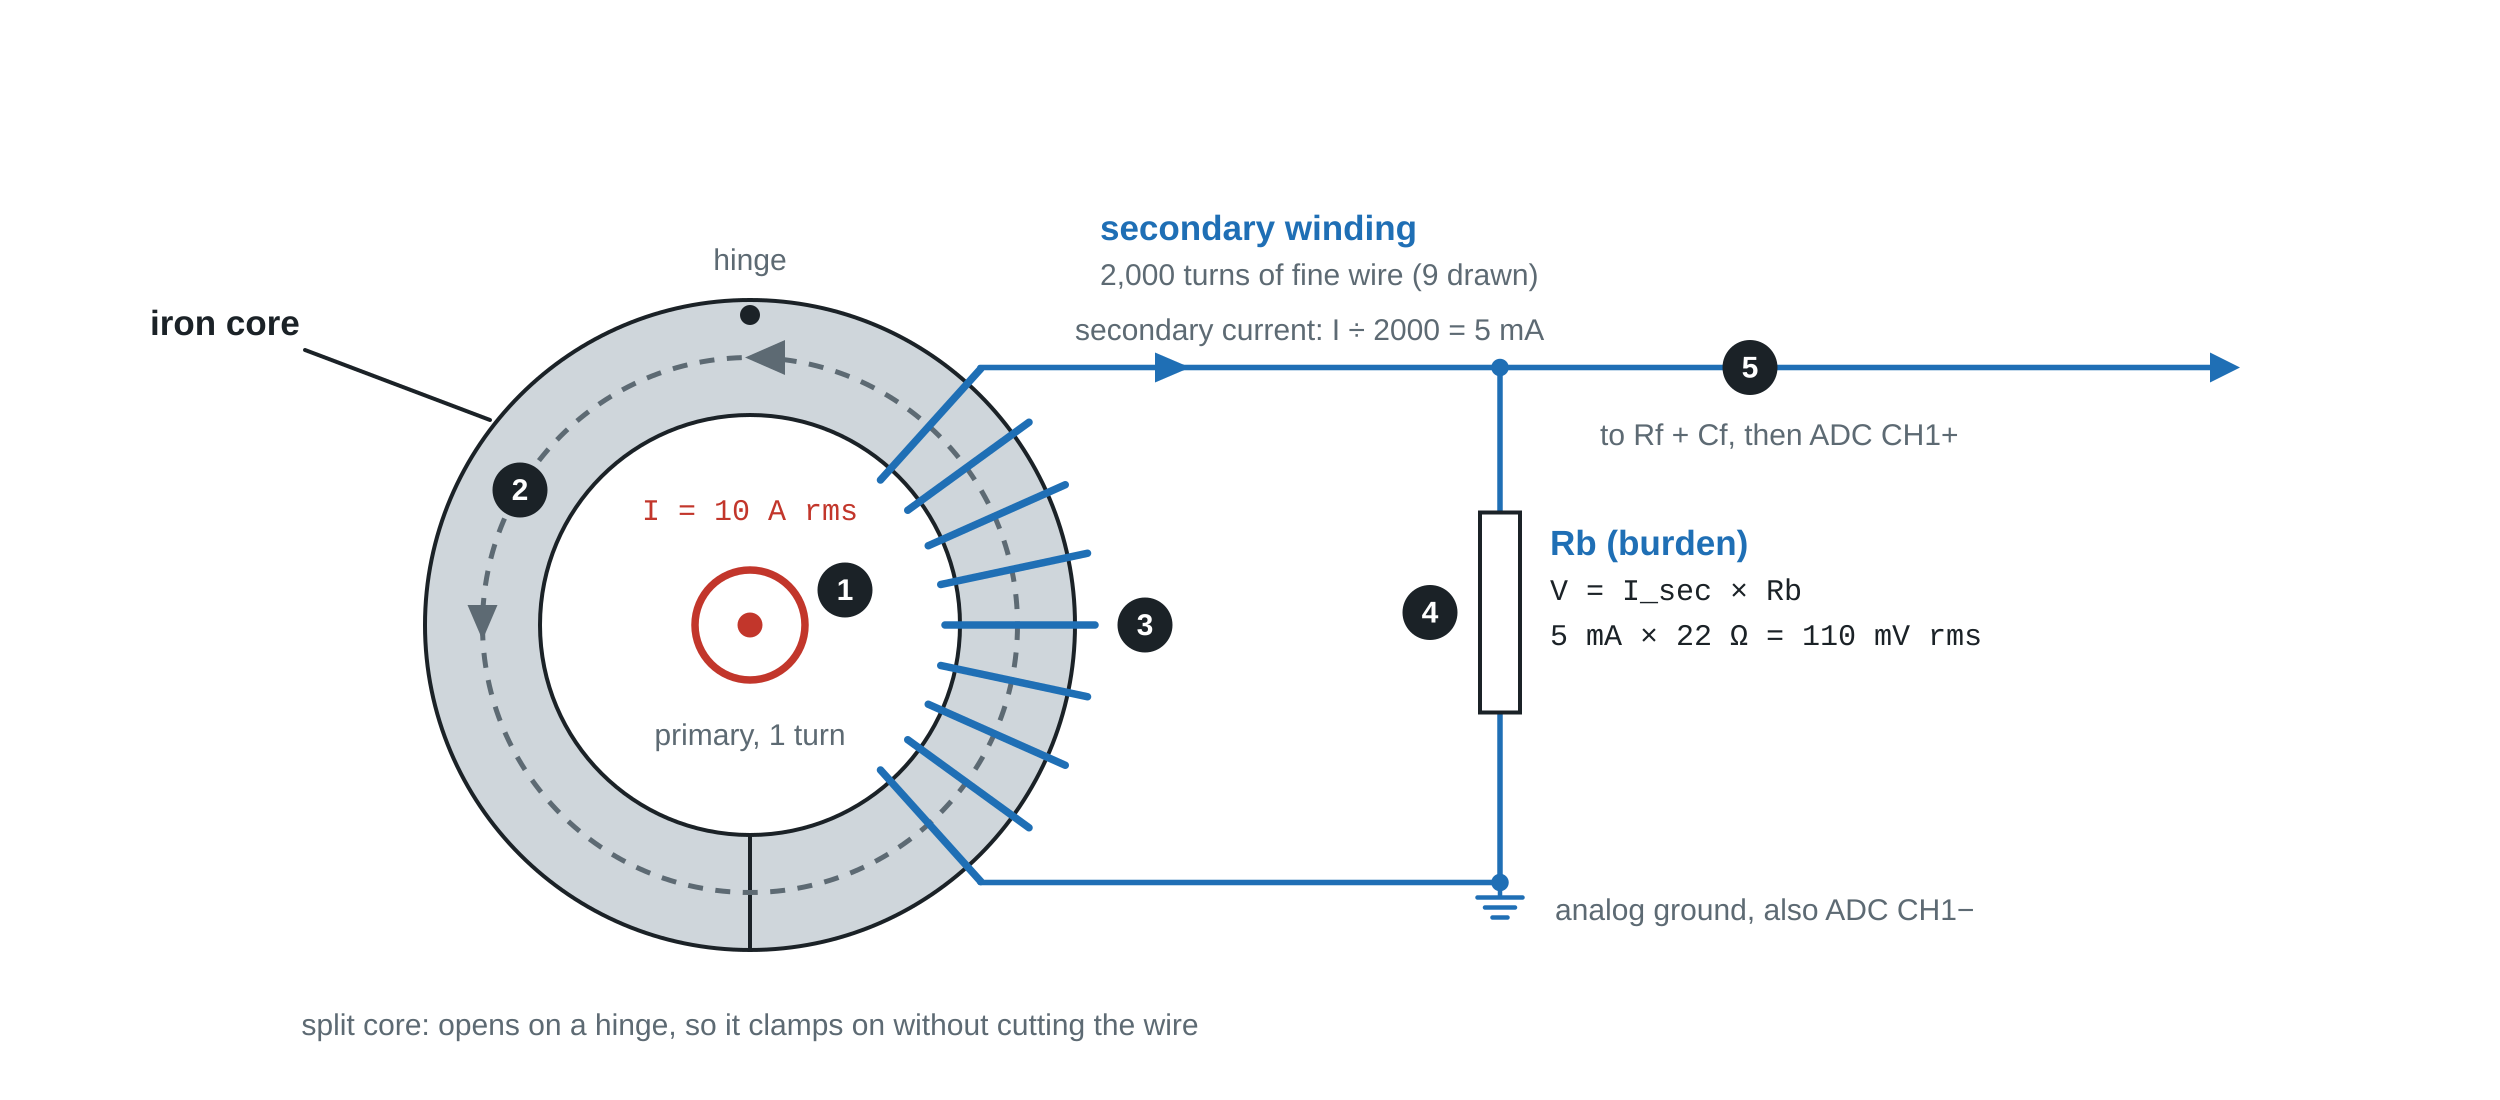
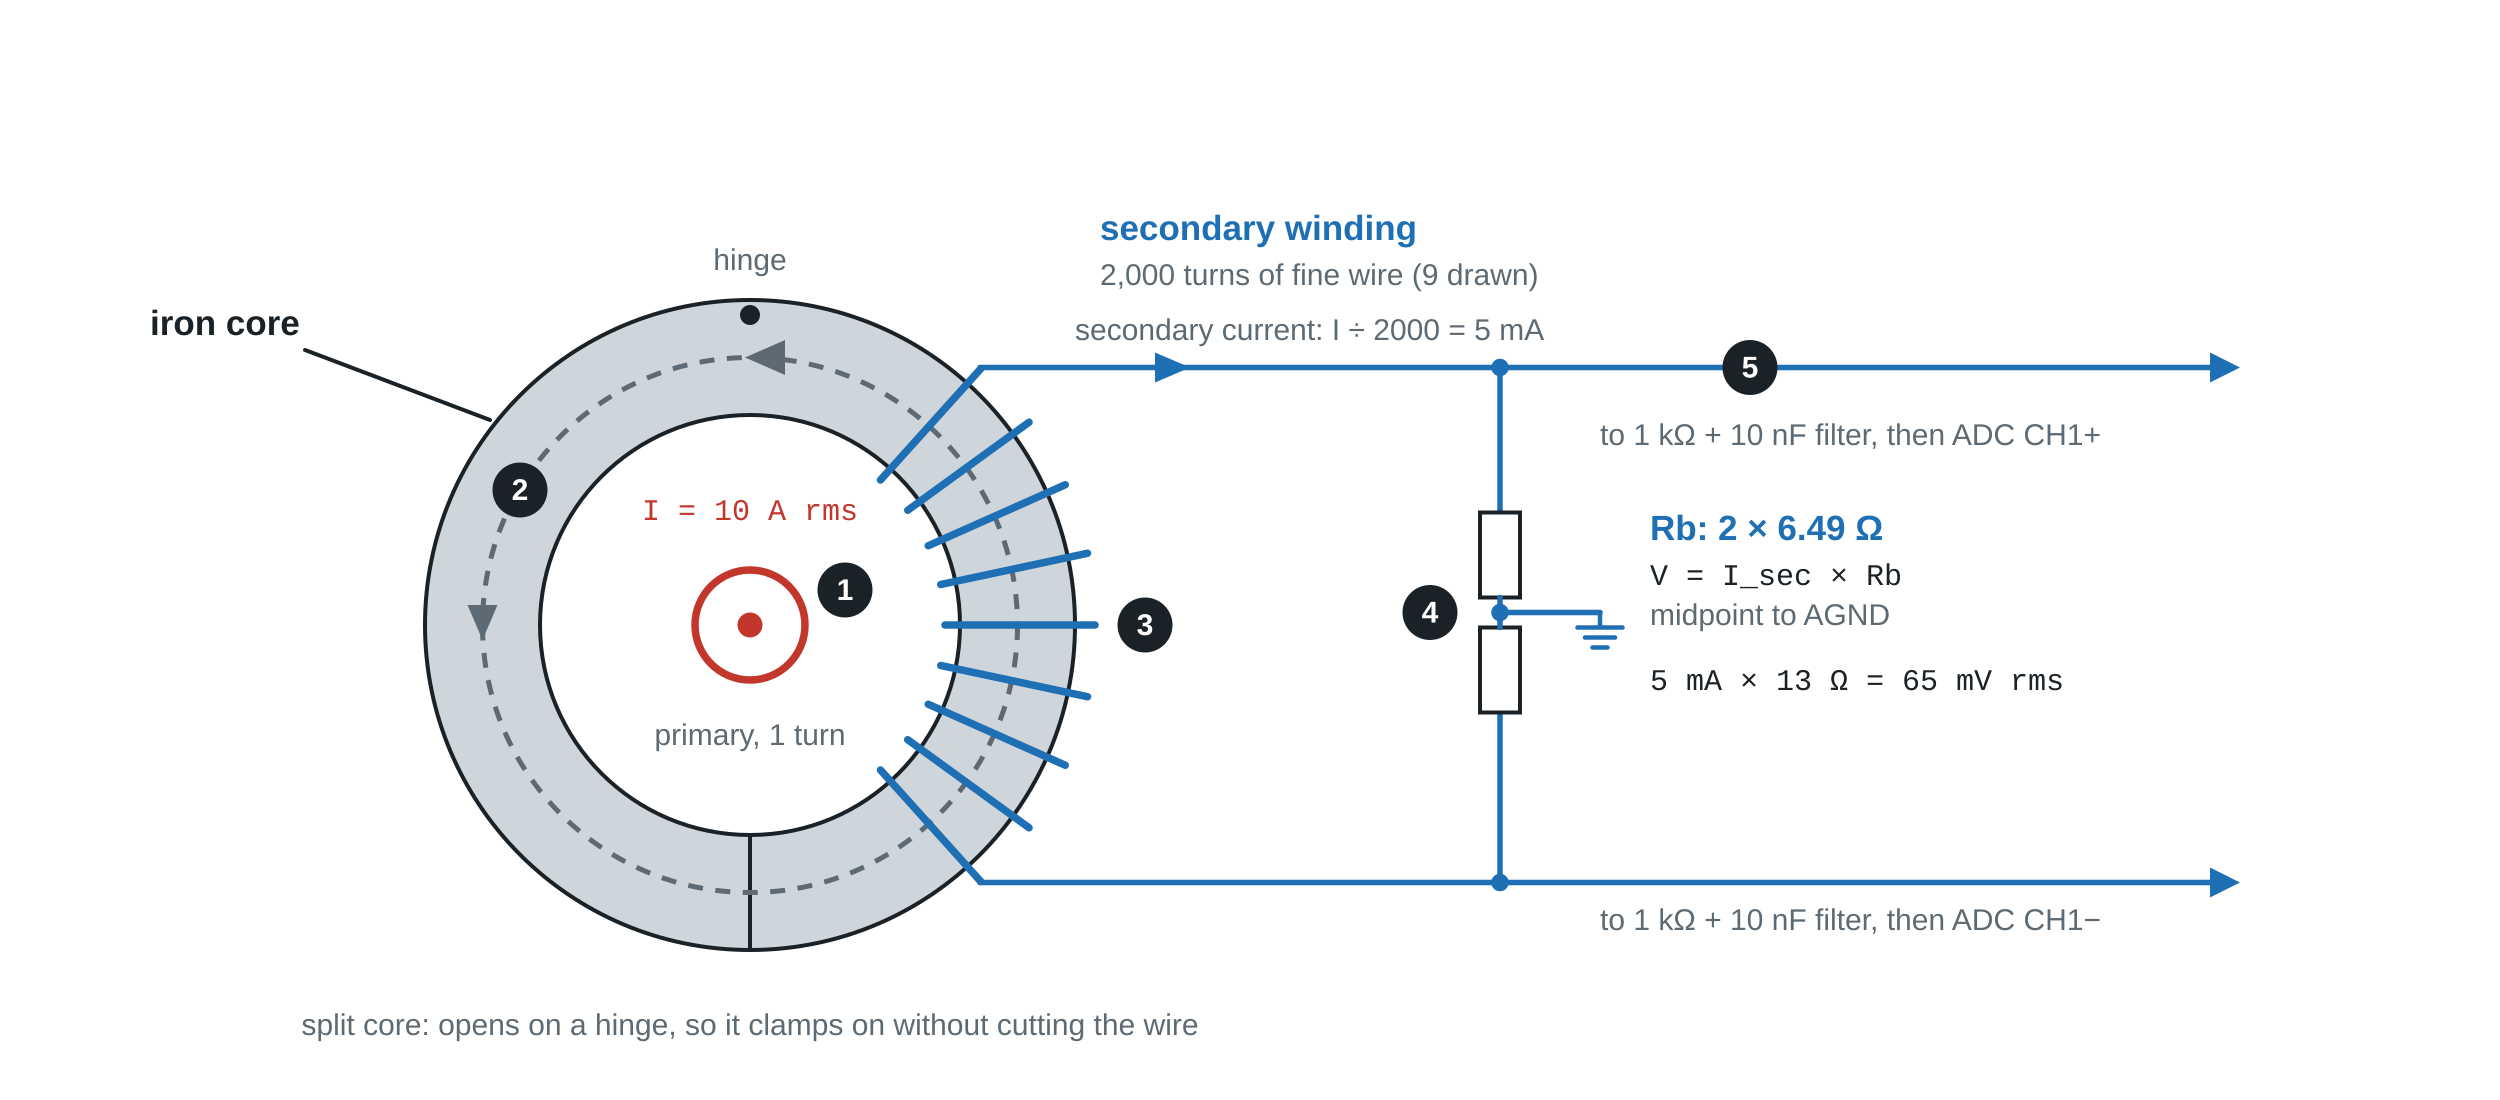
<svg xmlns="http://www.w3.org/2000/svg" xmlns:xlink="http://www.w3.org/1999/xlink" viewBox="0 0 1000 440" width="3000" height="1320">
  <style>
.zone-m{fill:#c2362b;fill-opacity:.06}
.zone-l{fill:#1f6fb5;fill-opacity:.05}
.wm,.ws,.wp,.wd{fill:none;stroke-width:2.2;stroke-linecap:round;stroke-linejoin:round}
.wm{stroke:#c2362b}.ws{stroke:#1f6fb5}.wp{stroke:#a9650a}.wd{stroke:#5d6a73;stroke-width:1.8}
.part{fill:#fff;stroke:#1b2227;stroke-width:1.6}
.block{fill:#fff;stroke:#1b2227;stroke-width:1.8}
.thin{fill:none;stroke:#1b2227;stroke-width:1.6;stroke-linecap:round}
.gnd{fill:none;stroke:#1f6fb5;stroke-width:1.8;stroke-linecap:round}
.barrier{stroke:#1b2227;stroke-width:1.4;stroke-dasharray:7 5}
.dot-m{fill:#c2362b}.dot-s{fill:#1f6fb5}.dot-p{fill:#a9650a}
.a-m{fill:#c2362b}.a-s{fill:#1f6fb5}.a-p{fill:#a9650a}.a-d{fill:#5d6a73}
text{fill:#1b2227;font-family:'Liberation Sans',Arial,sans-serif;font-size:13px}
.b{font-weight:700;font-size:14px}
.mono{font-family:'Liberation Mono','Courier New',monospace;font-size:12px}
.dim{fill:#5d6a73;font-size:12px}
.zone-label{fill:#5d6a73;font-size:12px;letter-spacing:.08em;font-weight:700}
.tm{fill:#c2362b}.ts{fill:#1f6fb5}.tp{fill:#a9650a}
.core{fill:#cfd6db;stroke:#1b2227;stroke-width:1.6;fill-rule:evenodd}
.turn{stroke:#1f6fb5;stroke-width:3;stroke-linecap:round;fill:none}
.flux{fill:none;stroke:#5d6a73;stroke-width:2;stroke-dasharray:6 5}
.badge{fill:#1b2227}
.badge-t{fill:#fff;font-weight:700;font-size:12px;text-anchor:middle}
.grid{stroke:#cfd6db;stroke-width:1;fill:none}
.axis{stroke:#5d6a73;stroke-width:1.2;fill:none}
.curve{fill:none;stroke:#1f6fb5;stroke-width:2.6}
.wave-in{fill:none;stroke:#5d6a73;stroke-width:1.4;stroke-linejoin:round}
.wave-out{fill:none;stroke:#1f6fb5;stroke-width:2.6}
.band-sig{fill:#1f6fb5;fill-opacity:.13}
.band-noise{fill:#c2362b;fill-opacity:.10}
.vline{stroke:#1b2227;stroke-width:1.2;stroke-dasharray:4 4;fill:none}
</style>
  <rect x="-200" y="-200" width="1800" height="1400" fill="#ffffff" />
  <defs>
    <g id="gnd2">
      <path class="gnd" d="M0 0 v6 M-9 6 h18 M-6 10 h12 M-3 14 h6" />
    </g>
  </defs>
  <path class="core" d="M170 250 a130 130 0 1 0 260 0 a130 130 0 1 0 -260 0 M216 250 a84 84 0 1 0 168 0 a84 84 0 1 0 -168 0" />
  <line class="thin" x1="300" y1="334" x2="300" y2="380" />
  <circle class="badge" cx="300" cy="126" r="4" />
  <text x="300" y="108" text-anchor="middle" class="dim">hinge</text>
  <text x="300" y="414" text-anchor="middle" class="dim">split core: opens on a hinge, so it clamps on without cutting the wire</text>
  <text x="60" y="134" class="b">iron core</text>
  <path class="thin" d="M122 140 L196 168" />
  <circle class="flux" cx="300" cy="250" r="107" />
  <polygon class="a-d" points="314,136 298,143 314,150" />
  <polygon class="a-d" points="187,242 193,256 199,242" />
  <circle cx="300" cy="250" r="22" fill="#ffffff" stroke="#c2362b" stroke-width="3" />
  <circle class="dot-m" cx="300" cy="250" r="5" />
  <text x="300" y="208" text-anchor="middle" class="mono tm">I = 10 A rms</text>
  <text x="300" y="298" text-anchor="middle" class="dim">primary, 1 turn</text>
  <line class="turn" x1="378" y1="250" x2="438" y2="250" />
  <line class="turn" x1="376.3" y1="266.2" x2="435" y2="278.7" />
  <line class="turn" x1="376.3" y1="233.8" x2="435" y2="221.3" />
  <line class="turn" x1="371.3" y1="281.7" x2="426.1" y2="306.1" />
  <line class="turn" x1="371.3" y1="218.3" x2="426.1" y2="193.9" />
  <line class="turn" x1="363.1" y1="295.9" x2="411.6" y2="331.1" />
  <line class="turn" x1="363.1" y1="204.1" x2="411.6" y2="168.9" />
  <line class="turn" x1="352.2" y1="308" x2="392.3" y2="352.6" />
  <line class="turn" x1="352.2" y1="192" x2="392.3" y2="147.5" />
  <text x="440" y="96" class="b ts">secondary winding</text>
  <text x="440" y="114" class="dim">2,000 turns of fine wire (9 drawn)</text>
  <path class="ws" d="M392 147 H600 V205" />
-   <path class="ws" d="M392 353 H600 V285" />
+   <path class="ws" d="M392 353 H890 M600 353 V285" />
+   <polygon class="a-s" points="884,347 896,353 884,359" />
  <polygon class="a-s" points="462,141 476,147 462,153" />
  <text x="430" y="136" class="dim">secondary current: I ÷ 2000 = 5 mA</text>
-   <rect class="part" x="592" y="205" width="16" height="80" />
-   <text x="620" y="222" class="b ts">Rb (burden)</text>
-   <text x="620" y="240" class="mono">V = I_sec × Rb</text>
-   <text x="620" y="258" class="mono">5 mA × 22 Ω = 110 mV rms</text>
+   <rect class="part" x="592" y="205" width="16" height="34" />
+   <rect class="part" x="592" y="251" width="16" height="34" />
+   <path class="ws" d="M600 239 V251" />
+   <circle class="dot-s" cx="600" cy="245" r="3.5" />
+   <path class="ws" d="M600 245 H640" />
+   <use xlink:href="#gnd2" x="640" y="245" />
+   <text x="660" y="216" class="b ts">Rb: 2 × 6.49 Ω</text>
+   <text x="660" y="234" class="mono">V = I_sec × Rb</text>
+   <text x="660" y="250" class="dim">midpoint to AGND</text>
+   <text x="660" y="276" class="mono">5 mA × 13 Ω = 65 mV rms</text>
  <circle class="dot-s" cx="600" cy="147" r="3.5" />
  <path class="ws" d="M600 147 H890" />
  <polygon class="a-s" points="884,141 896,147 884,153" />
-   <text x="640" y="178" class="dim">to Rf + Cf, then ADC CH1+</text>
+   <text x="640" y="178" class="dim">to 1 kΩ + 10 nF filter, then ADC CH1+</text>
  <circle class="dot-s" cx="600" cy="353" r="3.5" />
-   <use xlink:href="#gnd2" x="600" y="353" />
-   <text x="622" y="368" class="dim">analog ground, also ADC CH1−</text>
+   <text x="640" y="372" class="dim">to 1 kΩ + 10 nF filter, then ADC CH1−</text>
  <circle class="badge" cx="338" cy="236" r="11" />
  <text class="badge-t" x="338" y="240">1</text>
  <circle class="badge" cx="208" cy="196" r="11" />
  <text class="badge-t" x="208" y="200">2</text>
  <circle class="badge" cx="458" cy="250" r="11" />
  <text class="badge-t" x="458" y="254">3</text>
  <circle class="badge" cx="572" cy="245" r="11" />
  <text class="badge-t" x="572" y="249">4</text>
  <circle class="badge" cx="700" cy="147" r="11" />
  <text class="badge-t" x="700" y="151">5</text>
</svg>
